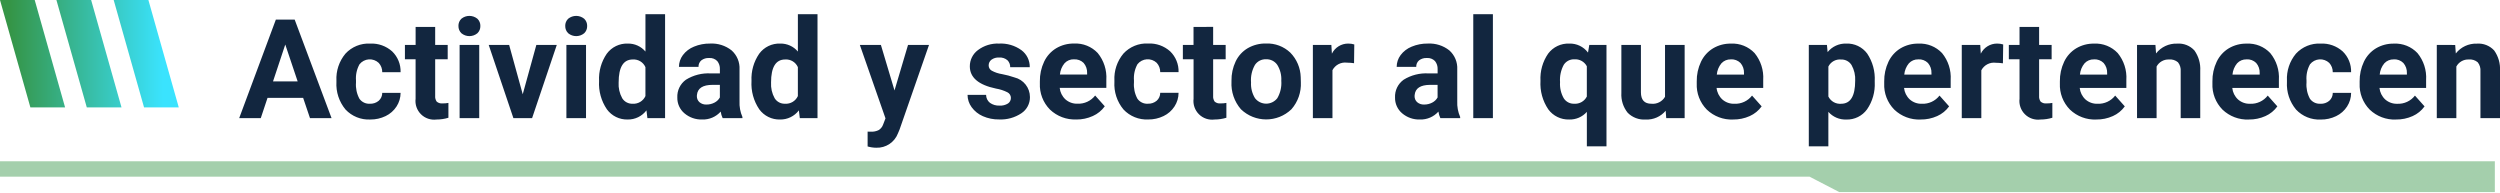
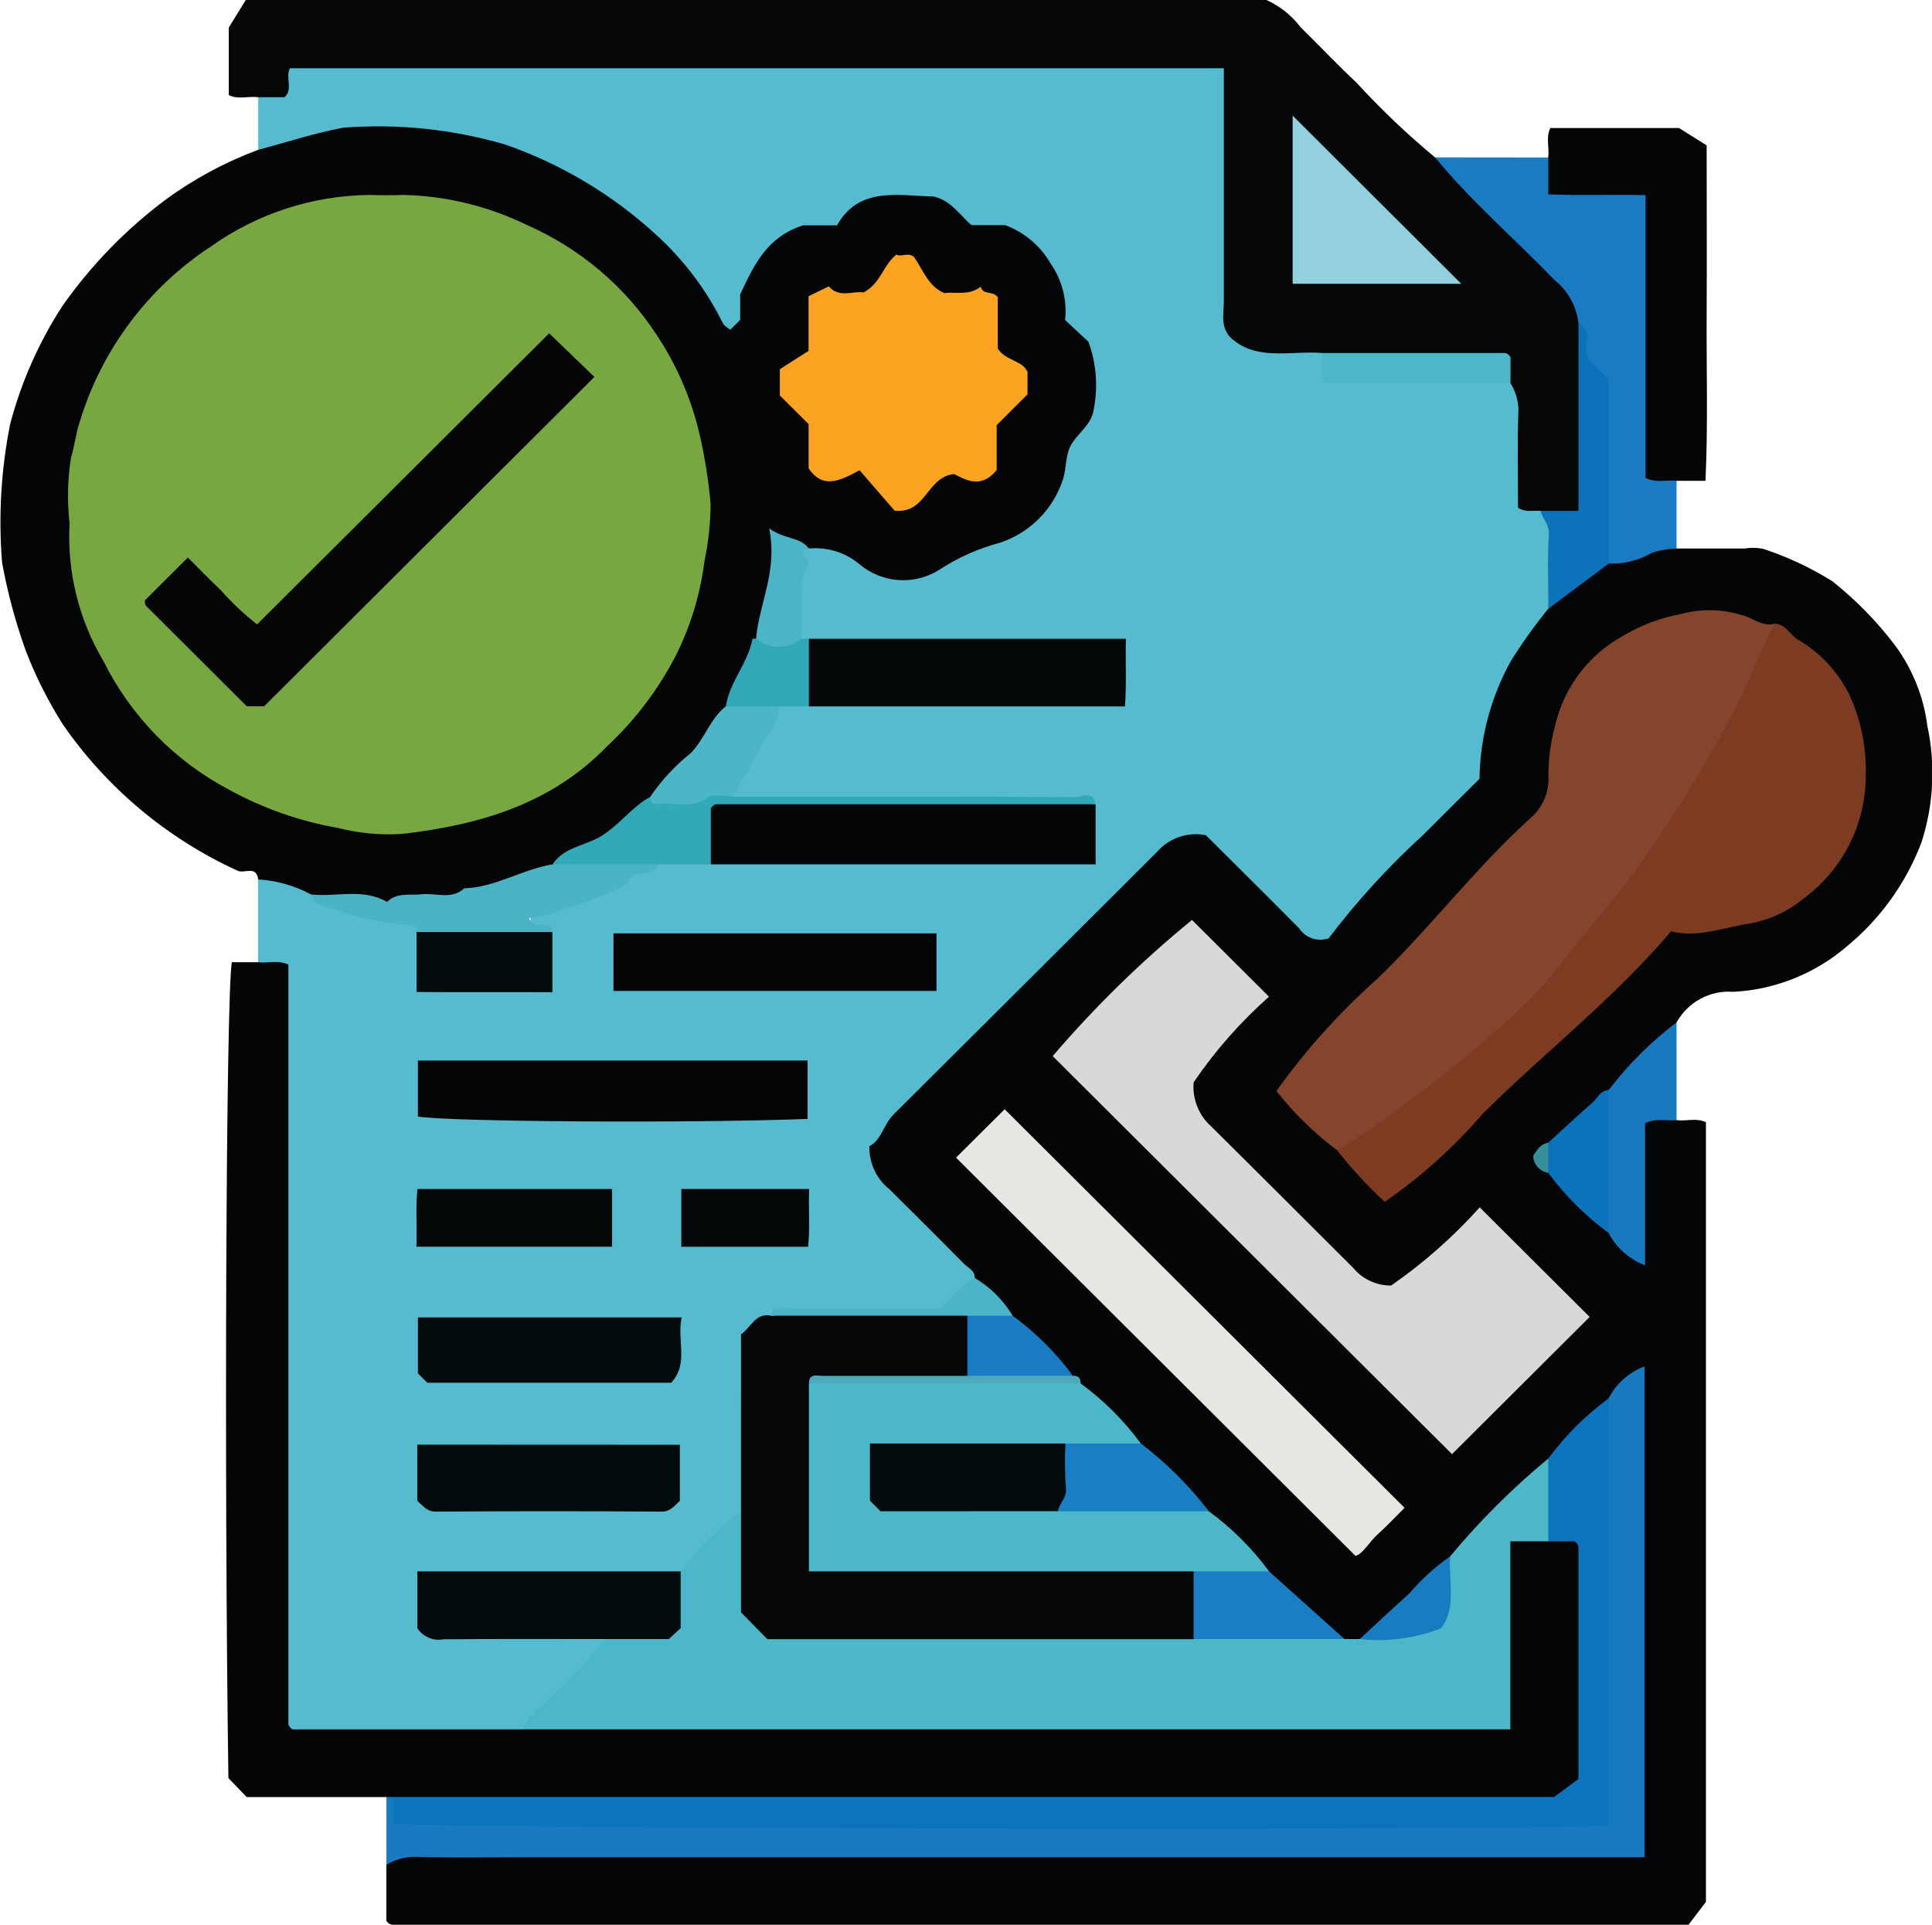
- <svg xmlns="http://www.w3.org/2000/svg" width="324.669" height="24.943" viewBox="0 0 324.669 24.943">
+ <svg xmlns="http://www.w3.org/2000/svg" width="86" height="85.686" viewBox="0 0 86 85.686">
  <defs>
-     <linearGradient id="a" x1="0.057" y1="0.5" x2="0.913" y2="0.5" gradientUnits="objectBoundingBox">
-       <stop offset="0" stop-color="#359547" />
-       <stop offset="1" stop-color="#3ae3fe" />
-     </linearGradient>
+     <clipPath id="a">
+       <rect width="85.999" height="85.686" fill="none" />
+     </clipPath>
  </defs>
-   <g transform="translate(-180 -3731.033)">
-     <g transform="translate(0 -10742.023)">
-       <path d="M8.367,16.363H3.744L2.865,19H.062L4.825,6.2H7.269L12.059,19h-2.8ZM4.456,14.228h3.2L6.047,9.438Zm12.586,2.9a1.666,1.666,0,0,0,1.143-.387,1.355,1.355,0,0,0,.457-1.028h2.382a3.258,3.258,0,0,1-.527,1.771,3.48,3.48,0,0,1-1.419,1.248,4.442,4.442,0,0,1-1.991.444,4.129,4.129,0,0,1-3.217-1.3A5.13,5.13,0,0,1,12.691,14.3v-.167a5.071,5.071,0,0,1,1.169-3.507,4.08,4.08,0,0,1,3.208-1.31,4,4,0,0,1,2.861,1.015,3.594,3.594,0,0,1,1.094,2.7H18.642a1.745,1.745,0,0,0-.457-1.206,1.7,1.7,0,0,0-2.5.183,3.749,3.749,0,0,0-.453,2.1v.264a3.8,3.8,0,0,0,.448,2.113A1.549,1.549,0,0,0,17.042,17.128Zm8.473-9.976V9.49h1.626v1.863H25.515V16.1a1.133,1.133,0,0,0,.2.756,1.015,1.015,0,0,0,.773.229,4.051,4.051,0,0,0,.747-.062v1.925a5.229,5.229,0,0,1-1.538.229,2.425,2.425,0,0,1-2.725-2.7V11.354H21.586V9.49h1.389V7.152ZM31.236,19H28.688V9.49h2.549Zm-2.7-11.971a1.251,1.251,0,0,1,.382-.94,1.648,1.648,0,0,1,2.079,0,1.244,1.244,0,0,1,.387.94,1.247,1.247,0,0,1-.391.949,1.629,1.629,0,0,1-2.065,0A1.247,1.247,0,0,1,28.538,7.029Zm8.35,8.868L38.654,9.49h2.654L38.1,19H35.675L32.467,9.49h2.654ZM45.105,19H42.557V9.49h2.549Zm-2.7-11.971a1.251,1.251,0,0,1,.382-.94,1.648,1.648,0,0,1,2.079,0,1.244,1.244,0,0,1,.387.94,1.247,1.247,0,0,1-.391.949,1.629,1.629,0,0,1-2.065,0A1.247,1.247,0,0,1,42.407,7.029ZM46.8,14.175a5.731,5.731,0,0,1,1-3.542,3.237,3.237,0,0,1,2.729-1.318,2.913,2.913,0,0,1,2.294,1.037V5.5h2.549V19H53.077l-.123-1.011a2.989,2.989,0,0,1-2.443,1.187,3.228,3.228,0,0,1-2.694-1.323A5.916,5.916,0,0,1,46.8,14.175Zm2.54.189a3.754,3.754,0,0,0,.466,2.051,1.517,1.517,0,0,0,1.354.713,1.7,1.7,0,0,0,1.661-.995V12.375a1.675,1.675,0,0,0-1.644-.995Q49.342,11.38,49.342,14.364ZM62.851,19a2.821,2.821,0,0,1-.255-.853,3.073,3.073,0,0,1-2.4,1.028,3.376,3.376,0,0,1-2.316-.809,2.6,2.6,0,0,1-.918-2.039,2.687,2.687,0,0,1,1.121-2.32,5.529,5.529,0,0,1,3.239-.817H62.49v-.545a1.567,1.567,0,0,0-.338-1.055,1.331,1.331,0,0,0-1.068-.4,1.513,1.513,0,0,0-1.006.308,1.045,1.045,0,0,0-.365.844h-2.54a2.551,2.551,0,0,1,.51-1.529,3.37,3.37,0,0,1,1.441-1.1,5.253,5.253,0,0,1,2.092-.4,4.15,4.15,0,0,1,2.791.883,3.09,3.09,0,0,1,1.033,2.483V16.8a4.546,4.546,0,0,0,.378,2.048V19Zm-2.1-1.767a2.188,2.188,0,0,0,1.037-.25,1.645,1.645,0,0,0,.7-.672V14.676h-.949q-1.907,0-2.03,1.318l-.009.149a1.017,1.017,0,0,0,.334.782A1.3,1.3,0,0,0,60.75,17.233Zm5.845-3.059a5.731,5.731,0,0,1,1-3.542,3.237,3.237,0,0,1,2.729-1.318,2.913,2.913,0,0,1,2.294,1.037V5.5h2.549V19H72.87l-.123-1.011A2.989,2.989,0,0,1,70.3,19.176a3.228,3.228,0,0,1-2.694-1.323A5.916,5.916,0,0,1,66.595,14.175Zm2.54.189a3.754,3.754,0,0,0,.466,2.051,1.517,1.517,0,0,0,1.354.713,1.7,1.7,0,0,0,1.661-.995V12.375a1.675,1.675,0,0,0-1.644-.995Q69.135,11.38,69.135,14.364Zm16.031,1.041L86.924,9.49h2.725L85.825,20.477l-.211.5A2.9,2.9,0,0,1,82.8,22.841a4,4,0,0,1-1.125-.167V20.749l.387.009a2.09,2.09,0,0,0,1.077-.22,1.443,1.443,0,0,0,.558-.729l.3-.782L80.666,9.49H83.4Zm15.117.967a.818.818,0,0,0-.461-.734,5.241,5.241,0,0,0-1.481-.479q-3.393-.712-3.393-2.883A2.613,2.613,0,0,1,96,10.163a4.237,4.237,0,0,1,2.747-.848,4.56,4.56,0,0,1,2.9.853,2.687,2.687,0,0,1,1.085,2.215h-2.54a1.229,1.229,0,0,0-.352-.9,1.488,1.488,0,0,0-1.1-.356,1.52,1.52,0,0,0-.993.29.916.916,0,0,0-.352.738.783.783,0,0,0,.4.681,4.114,4.114,0,0,0,1.349.448,11.019,11.019,0,0,1,1.6.426,2.628,2.628,0,0,1,2.013,2.558,2.481,2.481,0,0,1-1.116,2.1,4.815,4.815,0,0,1-2.883.8,5.029,5.029,0,0,1-2.123-.426,3.561,3.561,0,0,1-1.455-1.169,2.716,2.716,0,0,1-.527-1.6h2.408a1.326,1.326,0,0,0,.5,1.037,1.987,1.987,0,0,0,1.248.36,1.839,1.839,0,0,0,1.1-.277A.861.861,0,0,0,100.283,16.372Zm8.481,2.8a4.668,4.668,0,0,1-3.406-1.283,4.561,4.561,0,0,1-1.314-3.419v-.246a5.745,5.745,0,0,1,.554-2.562,4.064,4.064,0,0,1,1.569-1.74,4.4,4.4,0,0,1,2.316-.611,3.947,3.947,0,0,1,3.072,1.23,5,5,0,0,1,1.121,3.489v1.037H106.62a2.36,2.36,0,0,0,.743,1.494,2.245,2.245,0,0,0,1.569.563,2.742,2.742,0,0,0,2.294-1.063l1.248,1.4a3.813,3.813,0,0,1-1.547,1.261A5.075,5.075,0,0,1,108.765,19.176Zm-.29-7.813a1.587,1.587,0,0,0-1.226.512,2.651,2.651,0,0,0-.6,1.466h3.533v-.2a1.891,1.891,0,0,0-.457-1.311A1.638,1.638,0,0,0,108.475,11.362Zm9.6,5.766a1.666,1.666,0,0,0,1.143-.387,1.355,1.355,0,0,0,.457-1.028h2.382a3.258,3.258,0,0,1-.527,1.771,3.48,3.48,0,0,1-1.419,1.248,4.442,4.442,0,0,1-1.991.444,4.129,4.129,0,0,1-3.217-1.3,5.13,5.13,0,0,1-1.178-3.582v-.167a5.071,5.071,0,0,1,1.169-3.507,4.08,4.08,0,0,1,3.208-1.31,4,4,0,0,1,2.861,1.015,3.594,3.594,0,0,1,1.094,2.7h-2.382a1.745,1.745,0,0,0-.457-1.206,1.7,1.7,0,0,0-2.5.183,3.749,3.749,0,0,0-.453,2.1v.264a3.8,3.8,0,0,0,.448,2.113A1.549,1.549,0,0,0,118.072,17.128Zm8.473-9.976V9.49h1.626v1.863h-1.626V16.1a1.133,1.133,0,0,0,.2.756,1.015,1.015,0,0,0,.773.229,4.051,4.051,0,0,0,.747-.062v1.925a5.229,5.229,0,0,1-1.538.229,2.425,2.425,0,0,1-2.725-2.7V11.354h-1.389V9.49H124V7.152Zm2.382,7a5.64,5.64,0,0,1,.545-2.522,3.989,3.989,0,0,1,1.569-1.714,4.577,4.577,0,0,1,2.377-.606,4.33,4.33,0,0,1,3.142,1.178,4.727,4.727,0,0,1,1.358,3.2l.018.65a4.97,4.97,0,0,1-1.222,3.511,4.735,4.735,0,0,1-6.561,0,5.058,5.058,0,0,1-1.226-3.586Zm2.54.18a3.555,3.555,0,0,0,.51,2.073,1.831,1.831,0,0,0,2.9.009,3.89,3.89,0,0,0,.519-2.267,3.519,3.519,0,0,0-.519-2.06,1.686,1.686,0,0,0-1.459-.731,1.658,1.658,0,0,0-1.441.726A3.955,3.955,0,0,0,131.467,14.338Zm13.377-2.465a6.9,6.9,0,0,0-.914-.07,1.86,1.86,0,0,0-1.89.976V19H139.5V9.49h2.4l.07,1.134a2.354,2.354,0,0,1,2.118-1.31,2.662,2.662,0,0,1,.791.114ZM156.059,19a2.821,2.821,0,0,1-.255-.853,3.073,3.073,0,0,1-2.4,1.028,3.376,3.376,0,0,1-2.316-.809,2.6,2.6,0,0,1-.918-2.039,2.687,2.687,0,0,1,1.121-2.32,5.529,5.529,0,0,1,3.239-.817H155.7v-.545a1.567,1.567,0,0,0-.338-1.055,1.331,1.331,0,0,0-1.068-.4,1.513,1.513,0,0,0-1.006.308,1.045,1.045,0,0,0-.365.844h-2.54a2.551,2.551,0,0,1,.51-1.529,3.37,3.37,0,0,1,1.441-1.1,5.253,5.253,0,0,1,2.092-.4,4.15,4.15,0,0,1,2.791.883,3.09,3.09,0,0,1,1.033,2.483V16.8a4.546,4.546,0,0,0,.378,2.048V19Zm-2.1-1.767a2.188,2.188,0,0,0,1.037-.25,1.645,1.645,0,0,0,.7-.672V14.676h-.949q-1.907,0-2.03,1.318l-.009.149a1.017,1.017,0,0,0,.334.782A1.3,1.3,0,0,0,153.958,17.233ZM162.879,19H160.33V5.5h2.549Zm6.179-4.843a5.684,5.684,0,0,1,1-3.542,3.261,3.261,0,0,1,2.738-1.3,2.92,2.92,0,0,1,2.435,1.169l.167-.993h2.232V22.656h-2.549V18.183a2.928,2.928,0,0,1-2.3.993,3.237,3.237,0,0,1-2.707-1.318A5.963,5.963,0,0,1,169.058,14.157Zm2.54.18a3.729,3.729,0,0,0,.479,2.077,1.533,1.533,0,0,0,1.349.713,1.708,1.708,0,0,0,1.652-.933V12.26a1.694,1.694,0,0,0-1.635-.9,1.552,1.552,0,0,0-1.362.713A4.118,4.118,0,0,0,171.6,14.338Zm13.72,3.7a3.185,3.185,0,0,1-2.6,1.143,3,3,0,0,1-2.333-.879,3.752,3.752,0,0,1-.822-2.575V9.49h2.54v6.151q0,1.487,1.354,1.487a1.834,1.834,0,0,0,1.775-.9V9.49h2.549V19h-2.391Zm8.754,1.143a4.668,4.668,0,0,1-3.406-1.283,4.561,4.561,0,0,1-1.314-3.419v-.246a5.745,5.745,0,0,1,.554-2.562,4.064,4.064,0,0,1,1.569-1.74,4.4,4.4,0,0,1,2.316-.611,3.947,3.947,0,0,1,3.072,1.23,5,5,0,0,1,1.121,3.489v1.037h-6.056a2.36,2.36,0,0,0,.743,1.494,2.245,2.245,0,0,0,1.569.563,2.742,2.742,0,0,0,2.294-1.063l1.248,1.4a3.813,3.813,0,0,1-1.547,1.261A5.075,5.075,0,0,1,194.071,19.176Zm-.29-7.813a1.587,1.587,0,0,0-1.226.512,2.651,2.651,0,0,0-.6,1.466h3.533v-.2a1.891,1.891,0,0,0-.457-1.311A1.638,1.638,0,0,0,193.781,11.362Zm18.686,2.971a5.7,5.7,0,0,1-1,3.52,3.2,3.2,0,0,1-2.694,1.323,2.963,2.963,0,0,1-2.329-1v4.482h-2.54V9.49h2.355l.088.932a2.985,2.985,0,0,1,2.408-1.107,3.22,3.22,0,0,1,2.733,1.3,5.858,5.858,0,0,1,.976,3.586Zm-2.54-.185a3.743,3.743,0,0,0-.47-2.048,1.532,1.532,0,0,0-1.367-.721,1.663,1.663,0,0,0-1.644.914v3.894a1.692,1.692,0,0,0,1.661.94Q209.927,17.128,209.927,14.148Zm8.49,5.027a4.668,4.668,0,0,1-3.406-1.283,4.561,4.561,0,0,1-1.314-3.419v-.246a5.745,5.745,0,0,1,.554-2.562,4.064,4.064,0,0,1,1.569-1.74,4.4,4.4,0,0,1,2.316-.611,3.947,3.947,0,0,1,3.072,1.23,5,5,0,0,1,1.121,3.489v1.037h-6.056a2.36,2.36,0,0,0,.743,1.494,2.245,2.245,0,0,0,1.569.563,2.742,2.742,0,0,0,2.294-1.063l1.248,1.4a3.813,3.813,0,0,1-1.547,1.261A5.075,5.075,0,0,1,218.417,19.176Zm-.29-7.813a1.587,1.587,0,0,0-1.226.512,2.651,2.651,0,0,0-.6,1.466h3.533v-.2a1.891,1.891,0,0,0-.457-1.311A1.638,1.638,0,0,0,218.127,11.362Zm10.986.51a6.9,6.9,0,0,0-.914-.07,1.86,1.86,0,0,0-1.89.976V19h-2.54V9.49h2.4l.07,1.134a2.354,2.354,0,0,1,2.118-1.31,2.662,2.662,0,0,1,.791.114Zm4.7-4.72V9.49h1.626v1.863h-1.626V16.1a1.133,1.133,0,0,0,.2.756,1.015,1.015,0,0,0,.773.229,4.051,4.051,0,0,0,.747-.062v1.925a5.229,5.229,0,0,1-1.538.229,2.425,2.425,0,0,1-2.725-2.7V11.354h-1.389V9.49h1.389V7.152Zm7.418,12.023a4.668,4.668,0,0,1-3.406-1.283,4.561,4.561,0,0,1-1.314-3.419v-.246a5.745,5.745,0,0,1,.554-2.562,4.064,4.064,0,0,1,1.569-1.74,4.4,4.4,0,0,1,2.316-.611,3.947,3.947,0,0,1,3.072,1.23,5,5,0,0,1,1.121,3.489v1.037h-6.056a2.36,2.36,0,0,0,.743,1.494,2.245,2.245,0,0,0,1.569.563,2.742,2.742,0,0,0,2.294-1.063l1.248,1.4a3.813,3.813,0,0,1-1.547,1.261A5.075,5.075,0,0,1,241.233,19.176Zm-.29-7.813a1.587,1.587,0,0,0-1.226.512,2.651,2.651,0,0,0-.6,1.466h3.533v-.2a1.891,1.891,0,0,0-.457-1.311A1.638,1.638,0,0,0,240.943,11.362Zm7.98-1.872.079,1.1a3.32,3.32,0,0,1,2.733-1.274,2.759,2.759,0,0,1,2.25.888,4.142,4.142,0,0,1,.756,2.654V19H252.2V12.918a1.648,1.648,0,0,0-.352-1.173,1.574,1.574,0,0,0-1.169-.365,1.747,1.747,0,0,0-1.608.914V19h-2.54V9.49Zm12.12,9.686a4.668,4.668,0,0,1-3.406-1.283,4.561,4.561,0,0,1-1.314-3.419v-.246a5.745,5.745,0,0,1,.554-2.562,4.064,4.064,0,0,1,1.569-1.74,4.4,4.4,0,0,1,2.316-.611,3.947,3.947,0,0,1,3.072,1.23,5,5,0,0,1,1.121,3.489v1.037H258.9a2.36,2.36,0,0,0,.743,1.494,2.245,2.245,0,0,0,1.569.563,2.742,2.742,0,0,0,2.294-1.063l1.248,1.4a3.813,3.813,0,0,1-1.547,1.261A5.075,5.075,0,0,1,261.044,19.176Zm-.29-7.813a1.587,1.587,0,0,0-1.226.512,2.651,2.651,0,0,0-.6,1.466h3.533v-.2A1.891,1.891,0,0,0,262,11.826,1.638,1.638,0,0,0,260.754,11.362Zm9.6,5.766a1.666,1.666,0,0,0,1.143-.387,1.355,1.355,0,0,0,.457-1.028h2.382a3.258,3.258,0,0,1-.527,1.771,3.48,3.48,0,0,1-1.419,1.248,4.442,4.442,0,0,1-1.991.444,4.129,4.129,0,0,1-3.217-1.3A5.13,5.13,0,0,1,266,14.3v-.167a5.071,5.071,0,0,1,1.169-3.507,4.08,4.08,0,0,1,3.208-1.31,4,4,0,0,1,2.861,1.015,3.594,3.594,0,0,1,1.094,2.7h-2.382a1.745,1.745,0,0,0-.457-1.206,1.7,1.7,0,0,0-2.5.183,3.749,3.749,0,0,0-.453,2.1v.264a3.8,3.8,0,0,0,.448,2.113A1.549,1.549,0,0,0,270.352,17.128Zm9.809,2.048a4.668,4.668,0,0,1-3.406-1.283,4.561,4.561,0,0,1-1.314-3.419v-.246a5.745,5.745,0,0,1,.554-2.562,4.064,4.064,0,0,1,1.569-1.74,4.4,4.4,0,0,1,2.316-.611,3.947,3.947,0,0,1,3.072,1.23,5,5,0,0,1,1.121,3.489v1.037h-6.056a2.36,2.36,0,0,0,.743,1.494,2.245,2.245,0,0,0,1.569.563,2.742,2.742,0,0,0,2.294-1.063l1.248,1.4a3.813,3.813,0,0,1-1.547,1.261A5.075,5.075,0,0,1,280.16,19.176Zm-.29-7.813a1.587,1.587,0,0,0-1.226.512,2.651,2.651,0,0,0-.6,1.466h3.533v-.2a1.891,1.891,0,0,0-.457-1.311A1.638,1.638,0,0,0,279.87,11.362Zm7.98-1.872.079,1.1a3.32,3.32,0,0,1,2.733-1.274,2.759,2.759,0,0,1,2.25.888,4.142,4.142,0,0,1,.756,2.654V19h-2.54V12.918a1.648,1.648,0,0,0-.352-1.173,1.574,1.574,0,0,0-1.169-.365,1.747,1.747,0,0,0-1.608.914V19h-2.54V9.49Z" transform="translate(211 14469.4)" fill="#12263f" />
-       <path d="M8394.707,11713.942l-3.943-13.943h4.508l3.943,13.943Zm-7.437,0-3.943-13.943h4.508l3.944,13.943Zm-7.325,0L8376,11700h4.508l3.944,13.943Z" transform="translate(-8196 2773.058)" fill="url(#a)" />
-       <path d="M-134,0H190V4H104.857L101,2H-134Z" transform="translate(314 14494)" fill="#359547" opacity="0.45" />
-     </g>
+   <g clip-path="url(#a)">
+     <path d="M25.7,42.145v3.683a4.694,4.694,0,0,1,.795,3.157q-.017,14.043,0,28.085a4.835,4.835,0,0,0,.633,3.153c3.129.587,6.456.31,9.775.183,1.773-.726,2.823-2.275,4.06-3.605.308-.33.475-.786-.091-1.112-1.53-.454-3.1-.153-4.648-.237A6.629,6.629,0,0,1,33.76,75.2c-.455-.4-.448-.855-.093-1.534,3.412-.552,6.983.1,10.5-.351a8.641,8.641,0,0,0,3.346-3.248,39.083,39.083,0,0,0,.179-5.805c.034-.909.07-1.8,1.044-2.265,1.909-.636,3.872-.211,5.805-.279a3.357,3.357,0,0,0,3.023-1.407c.475-.944-.282-1.427-.777-1.99-1.093-1.24-2.508-2.205-3.244-3.6a3.5,3.5,0,0,1,1.358-2.4q5.248-5.276,10.537-10.511a2.815,2.815,0,0,1,1.973-1.091c1.315.469,2.117,1.746,3.141,2.731,2.3,2.216,2.5,2.217,4.553-.161,1.276-1.476,2.726-2.789,4.111-4.164a4.286,4.286,0,0,0,1.372-2.587,10.288,10.288,0,0,1,2.129-5.193,3.452,3.452,0,0,0,.832-1.618c.038-1.411.405-2.865-.535-4.149-.887-.812-.683-1.892-.731-2.916s.171-2.118-.86-2.842c-1.966-.568-3.979-.194-5.968-.278a2.675,2.675,0,0,1-2.466-1.045,3.812,3.812,0,0,0-1.459-.335c-1.951-.228-2.226-.51-2.269-2.536-.051-2.394,0-4.79-.024-7.185a3.916,3.916,0,0,0-.487-2.424,3.231,3.231,0,0,0-2.369-.57c-12.347-.015-24.694,0-37.041-.024a3.855,3.855,0,0,0-3.634,1.9V9.668c.6.456,1.182.1,1.758-.041A16.845,16.845,0,0,1,45.2,16.246c.41.571.666,1.317,1.486,1.493.828-.2.872-.938,1.065-1.559a3.476,3.476,0,0,1,3.018-2.748,2.792,2.792,0,0,0,1.245-.473c1.615-1.111,3.077-.624,4.862-.1,2.777.82,4.035,2.481,4.935,5.024.564,1.592.951,2.928-.051,4.4a5.608,5.608,0,0,0-.663,1.709,3.906,3.906,0,0,1-2.8,2.847,8.778,8.778,0,0,0-2.023.8,3.4,3.4,0,0,1-3.656.028,2.669,2.669,0,0,0-2.537-.436,4.3,4.3,0,0,0-.217,4.335,1.617,1.617,0,0,0,.532.26c3.563.3,7.134.062,10.7.139a5.711,5.711,0,0,1,2.263.233c.459.482.339.935.043,1.59-4.288.31-8.629,0-12.957.172A3.273,3.273,0,0,0,49,34.2a10.984,10.984,0,0,0-2.1,3.312c-.232.444-.32.965.308,1.256,4.308.362,8.625.065,12.937.169.7.017,1.462-.189,2.008.473a1.111,1.111,0,0,1-.288,1.422c-5.156.283-10.5-.012-15.832.15a10.13,10.13,0,0,0-2.273.12c-2.021.831-3.993,1.771-5.9,2.567-.157.641.308.86.346,1.238a1.783,1.783,0,0,1-.275,1.6,12.089,12.089,0,0,1-4.294.049c-.56-.716-.328-1.449-.587-2.062-.295-.655-.917-.712-1.512-.87a10.256,10.256,0,0,1-3.29-1.131c-.818-.344-1.594-1-2.55-.352" transform="translate(-14.212 -2.997)" fill="#57bbcf" />
+     <path d="M90.19,56.971a23.05,23.05,0,0,0-1.661,2.323,11.106,11.106,0,0,0-1.4,5.249c-.773.771-1.639,1.628-2.5,2.491a34.111,34.111,0,0,0-4.214,4.611A1.134,1.134,0,0,1,79.1,71.2c-1.373-1.386-2.76-2.759-4.15-4.145a2.285,2.285,0,0,0-2.164.73q-5.856,5.851-11.727,11.688c-.461.458-.554,1.161-1.089,1.425a2.384,2.384,0,0,0,.9,1.925q1.667,1.645,3.312,3.31c.182.186.491.3.479.634.222.865,1.014,1.277,1.521,1.916.866.848,1.719,1.706,2.573,2.565.156.167.32.326.483.486.875.848,1.729,1.718,2.586,2.584,1.034.989,2.037,2.009,3.042,3.027q1.383,1.333,2.717,2.715c1.167,1,2.015,2.374,3.515,2.983a1.453,1.453,0,0,0,.708,0c1.768-.8,2.79-2.46,4.208-3.667q2.187-2.241,4.441-4.418c1.026-.914,1.808-2.1,3.063-2.742.646.163.471.706.472,1.1.017,5.691.029,11.381,0,17.071a1.832,1.832,0,0,1-.368,1.31,4.971,4.971,0,0,1-2.576.294q-24.761.015-49.523.022c-1.072,0-2.291-.308-3.055.864q0,1.255,0,2.511a.8.8,0,0,0,.12.116.3.3,0,0,0,.146.05c19.195,0,38.39,0,57.7,0l.774-1.017V79.832c-.43-.211-.881-.034-1.311-.095a1.029,1.029,0,0,0-1.457.048c-.748,1.572-.065,3.408-.451,5.052a.644.644,0,0,1-.7-.154c-.99-.845-1.879-1.79-2.784-2.714a1.425,1.425,0,0,1-.3-.511.741.741,0,0,1,.277-.511,23.158,23.158,0,0,0,2.608-2.352c.946-1.063,2.153-1.9,2.813-3.209a2.654,2.654,0,0,1,2.534-1.359,8.436,8.436,0,0,0,5.028-2.01,11.076,11.076,0,0,0,3.337-4.64,10.027,10.027,0,0,0,.262-5.189,7.668,7.668,0,0,0-1.442-3.59,16,16,0,0,0-2.784-2.847,14.172,14.172,0,0,0-3.08-1.443,2.319,2.319,0,0,0-.833-.015H95.9c-1.066-.663-1.956.136-2.917.346a5.448,5.448,0,0,0-2.792,2.332" transform="translate(-21.271 -29.876)" fill="#040506" />
+     <path d="M36.007,31.332a3.06,3.06,0,0,1,2.237.688,3.016,3.016,0,0,0,3.564.262,9.262,9.262,0,0,1,2.705-1.207,4.4,4.4,0,0,0,2.8-2.812c.18-.544.084-1.146.436-1.661.326-.477.847-.825.938-1.462a5.619,5.619,0,0,0-.237-3.011l-1.039-.968a3.7,3.7,0,0,0-.642-2.51,3.908,3.908,0,0,0-2.023-1.713H43.242c-.528-.461-.912-1.1-1.684-1.275-1.575-.03-3.312-.465-4.3,1.285H35.738c-1.572.519-2.14,1.675-2.79,3.073v1.136l-.442.44c-.108-.091-.263-.163-.322-.281a13.3,13.3,0,0,0-2.976-3.95,19.318,19.318,0,0,0-6.714-4.014,20.174,20.174,0,0,0-7.224-.751c-1.276.241-2.52.651-3.779.985A16.894,16.894,0,0,0,7.379,15.8a20.9,20.9,0,0,0-4.617,4.76,18.236,18.236,0,0,0-2.307,5.22,22.34,22.34,0,0,0-.363,6.18,24.894,24.894,0,0,0,1.046,3.9A18.69,18.69,0,0,0,2.8,39.167a19.1,19.1,0,0,0,7.779,6.51c.3.141.837-.255.913.387a5.584,5.584,0,0,1,2.351.669,14.989,14.989,0,0,0,10.552-.9,16.057,16.057,0,0,0,4.739-3.188A17.125,17.125,0,0,0,32.6,38.4a23.494,23.494,0,0,0,1.349-3.04,29.9,29.9,0,0,0,.909-3.632c.336-.326.655-.615,1.151-.394" transform="translate(0 -6.916)" fill="#040506" />
+     <path d="M35.688,129.938H25.452a.784.784,0,0,1-.118-.115.276.276,0,0,1-.054-.144q0-16.887,0-33.781c-.463-.227-.914-.05-1.344-.11H22.761c-.258,1.5-.347,22.7-.152,36.318l.814.845h6.22a2.428,2.428,0,0,0,.569.356,7.508,7.508,0,0,0,2.492.2q23.121.009,46.242,0c.279,0,.559,0,.838,0,2.8-.059,3.442-.692,3.476-3.489.025-2.06.016-4.12,0-6.18a4.22,4.22,0,0,0-.369-2.115,1.691,1.691,0,0,0-1.476-.631,2.337,2.337,0,0,0-1.892.565c-.991,2.263.094,4.926-.671,7.343a4.747,4.747,0,0,1-2.678.371q-18.7.017-37.4.009a5.179,5.179,0,0,0-3.082.558" transform="translate(-12.442 -52.956)" fill="#040606" />
+     <path d="M24.085,4.328H25.26c.388-.354.029-.849.235-1.289H67.071c0,3.469,0,6.911,0,10.352,0,.636-.213,1.326.524,1.821,1.1.815,2.5.4,3.838.5,1.021.8,2.223.451,3.355.509,1.155.059,2.315-.029,3.471.054a2,2,0,0,1,1.57.777,2.39,2.39,0,0,1,.356,1.176c-.055,1.469-.02,2.941-.02,4.373.359.235.693.1,1.008.142a1.549,1.549,0,0,0,1.838-.023c.823-2.406.221-5.1.308-7.741a2.956,2.956,0,0,0-.635-2.02,34.184,34.184,0,0,0-6.212-5.952,35.33,35.33,0,0,1-3.487-3.318c-.853-.8-1.662-1.656-2.5-2.479A3.929,3.929,0,0,0,68.967,0H23.533l-.757,1.228V4.234c.429.211.88.033,1.309.094" transform="translate(-12.593)" fill="#040607" />
+     <path d="M38.81,155.214h-.336v3.013a2.525,2.525,0,0,1,1.2-.355c1.62.052,3.243.02,4.864.02H94.478V136.044a2.955,2.955,0,0,0-1.6,1.425,4.62,4.62,0,0,0-.558,2.736c0,4.4.008,8.8-.006,13.2a3.873,3.873,0,0,1-.323,2.26,3.363,3.363,0,0,1-1.965.327q-24.217.011-48.433-.008c-.977,0-2.049.176-2.782-.77" transform="translate(-21.273 -75.22)" fill="#187bc1" />
+     <path d="M142.881,15.67c1.618,1.973,3.558,3.635,5.324,5.466a2.887,2.887,0,0,1,1.057,1.9,27.45,27.45,0,0,1,.845,8.35,2.887,2.887,0,0,0,.5,2.364,3.52,3.52,0,0,0,1.943-.488,4.113,4.113,0,0,1,1.079-.181V30.067a3.6,3.6,0,0,1-.823-2.617q.027-3.908,0-7.816a3.731,3.731,0,0,0-.446-2.275c-.968-.825-2.247-.332-3.337-.7-.5-.175-.665-.734-1.1-.984Z" transform="translate(-79 -8.664)" fill="#197bc1" />
+     <path d="M154.133,14.054V15.7c1.407.059,2.827,0,4.331.034V28.326c.5.237.951.067,1.378.125h1.289c.116-2.482.038-4.971.052-7.458.014-2.454,0-4.907,0-7.474l-1.229-.772h-5.729c-.211.429-.034.879-.095,1.306" transform="translate(-85.214 -7.048)" fill="#040506" />
+     <path d="M159.385,111.164a3.035,3.035,0,0,0,1.624,1.441v-6.328c.521-.249.97-.076,1.4-.135v-4.352a15.971,15.971,0,0,0-3.022,3.013,8.418,8.418,0,0,0,0,6.361" transform="translate(-87.78 -56.28)" fill="#1879be" />
+     <path d="M51.994,157.276H95.979v-8.37h1.687a3.253,3.253,0,0,0,0-3.683,32.835,32.835,0,0,0-4.365,4.352c-.586.734-.345,1.733-.833,2.573-.866.821-2.19.535-3.2,1.11H88.6c-2.166-.91-4.434-.461-6.664-.5-5.473-.088-10.947-.01-16.42-.041-2.9-.017-3.14-.256-3.25-3.114a2.653,2.653,0,0,0-.531-2.038,12.491,12.491,0,0,0-2.687,2.679c-.609.587-.337,1.489-.766,2.142-.732.681-1.892.1-2.593.871a25.763,25.763,0,0,1-2.537,2.7c-.386.437-.931.737-1.157,1.314" transform="translate(-28.748 -80.295)" fill="#4cb7c8" />
+     <path d="M73.777,139.459v4.5l1.172,1.194H93.927a2.706,2.706,0,0,0,.092-3.083,3.717,3.717,0,0,0-2.413-.462c-3.85-.017-7.7,0-11.552-.01a5.6,5.6,0,0,1-2.47-.331,20.971,20.971,0,0,1-.018-6.832c.524-.734,1.311-.459,2.009-.532,1.474-.155,3.023.405,4.423-.464a2.549,2.549,0,0,0-.1-2.78,65.622,65.622,0,0,0-8.776.1c-.7-.155-.893.514-1.344.827Z" transform="translate(-40.792 -72.187)" fill="#040607" />
+     <path d="M58.955,105.59H41.61v2.493c1.372.235,12.11.309,17.345.107Z" transform="translate(-23.007 -58.382)" fill="#040606" />
+     <path d="M70.15,82.5H87.278V79.823a20.154,20.154,0,0,0-4.47-.151c-4.16-.046-8.32.018-12.507-.044a2.086,2.086,0,0,0-.15,2.873" transform="translate(-38.509 -44.024)" fill="#040506" />
+     <path d="M79.891,66.61H93.958c.08-.96.017-1.933.044-3.013H79.891a2.435,2.435,0,0,0,0,3.013" transform="translate(-43.884 -35.163)" fill="#040809" />
+     <rect width="14.377" height="2.563" transform="translate(27.308 41.549)" fill="#040506" />
+     <path d="M49.917,159.468h2.832l.526-.489v-2.524H41.556v2.532a1.135,1.135,0,0,0,1.159.49c2.4-.02,4.8-.009,7.2-.009" transform="translate(-22.977 -86.505)" fill="#030a0b" />
+     <path d="M41.546,143.834v2.5c.259.228.422.486.836.483q5.017-.037,10.034,0c.411,0,.572-.265.818-.478v-2.5Z" transform="translate(-22.971 -79.527)" fill="#020b0c" />
+     <path d="M41.609,133.659l.419.418H52.882c.8-.855.241-1.9.469-2.911H41.609Z" transform="translate(-23.006 -72.523)" fill="#020c0d" />
+     <path d="M50.17,120.955V118.39H41.507c-.09.789-.011,1.65-.046,2.565Z" transform="translate(-22.924 -65.459)" fill="#040707" />
+     <path d="M41.708,85.358c-1.344.219-2.529,1.023-3.922,1.064-.57.528-1.266.194-1.9.267-.528.061-1.1-.1-1.538.342-1.077-.632-2.258-.208-3.385-.334.115.5.645.566.948.633a11.605,11.605,0,0,0,3.5.716.25.25,0,0,1,.256.326,7.538,7.538,0,0,0,6.045,0c.025-.326-.2-.329-.429-.336-.2-.007-.436.065-.619-.287a4.308,4.308,0,0,0,1.516-.387,15.361,15.361,0,0,0,1.6-.559c.473-.2,1.127-.347,1.331-.719.328-.6,1.14-.051,1.3-.725-1.567-1.016-3.135-.454-4.7,0" transform="translate(-17.119 -46.88)" fill="#4bb4c4" />
+     <path d="M55,81.929H62.05v-2.5a.759.759,0,0,1,.111-.119.263.263,0,0,1,.141-.058q8.437,0,16.875,0c-.116-.65-.625-.317-.931-.318-4.506-.024-9.013-.017-13.52-.017H63.058c-1.231-.74-2.463,0-3.694,0-.834.454-1.377,1.255-2.2,1.756-.713.432-1.658.485-2.163,1.258" transform="translate(-30.409 -43.451)" fill="#32a9b9" />
+     <path d="M156.419,42.86v-8.21l-.857-.81c-.412-.6.272-1.328-.486-1.694v8.37H153.4c.059.359.384.589.358,1.027-.066,1.105-.022,2.217-.022,3.325l2.687-2.009" transform="translate(-84.814 -17.774)" fill="#0c73bb" />
+     <path d="M47.523,92.8H41.478v2.669c1.974.02,3.952,0,6.045.011Z" transform="translate(-22.934 -51.312)" fill="#030b0c" />
+     <path d="M67.833,118.386v2.569h5.643c.087-.794.012-1.655.045-2.569Z" transform="translate(-37.505 -65.457)" fill="#040708" />
+     <path d="M64.755,73.788c-.038.2.1.346.249.324.768-.109,1.577.27,2.327-.3.241-.182.738-.029,1.118-.029.633-1.132,1.248-2.275,1.91-3.389.135-.227.059-.423.1-.628a1.739,1.739,0,0,0-2.351,0c-.709.558-.944,1.463-1.573,2.093a8.776,8.776,0,0,0-1.785,1.925" transform="translate(-35.8 -38.323)" fill="#4cb5c6" />
+     <path d="M140.01,36.48V35.32a.822.822,0,0,0-.111-.118.268.268,0,0,0-.14-.058q-4.073,0-8.144,0V36.3a.751.751,0,0,0,.11.118.266.266,0,0,0,.14.059q4.072,0,8.145,0" transform="translate(-72.771 -19.43)" fill="#4cb7c8" />
+     <path d="M72.274,66.492h3.694V63.479h-.336a5.356,5.356,0,0,0-2.015,0,.818.818,0,0,0-.161,0c-.192,1.084-1.028,1.915-1.183,3.012" transform="translate(-39.961 -35.045)" fill="#32a7b7" />
+     <path d="M75.279,57.516a1.607,1.607,0,0,0,2.015,0c0-.7.049-1.407-.017-2.1a2.7,2.7,0,0,1,.365-1.3l-.315-.495.3-.119c-.395-.542-1.059-.384-1.765-.9.389,1.913-.455,3.356-.586,4.918" transform="translate(-41.622 -29.082)" fill="#4cb5c5" />
+     <path d="M76.781,128.924h8.731a1.444,1.444,0,0,0,2.015,0,4.815,4.815,0,0,0-1.679-1.674c-.643.259-.946.9-1.565,1.339-2.236,0-4.571,0-6.9,0-.242,0-.594-.128-.6.33" transform="translate(-42.453 -70.358)" fill="#4bb5c7" />
+     <path d="M149.259,61.351c-.572.158-1-.3-1.516-.4a4.792,4.792,0,0,0-2.618-.04,7.848,7.848,0,0,0-2.611.979,6.127,6.127,0,0,0-3.039,4.055,8.306,8.306,0,0,0-.283,2.206,2.289,2.289,0,0,1-.788,1.844c-2.465,2.221-4.46,4.885-6.849,7.18a30.027,30.027,0,0,0-4.471,4.977,14.536,14.536,0,0,0,2.7,2.638c.763.263,1.285-.24,1.824-.606a50.159,50.159,0,0,0,17.13-20.607,3.032,3.032,0,0,0,.524-2.223" transform="translate(-70.266 -33.586)" fill="#84452c" />
+     <path d="M122.58,115.376l6.128-6.11-4.893-4.878a22.662,22.662,0,0,1-3.942,3.48,2.176,2.176,0,0,1-1.692-.786q-3.141-3.141-6.292-6.272a2.373,2.373,0,0,1-.809-1.989,20.59,20.59,0,0,1,3.355-3.811l-3.427-3.416a48.728,48.728,0,0,0-6.2,6.061l17.775,17.72" transform="translate(-57.948 -50.643)" fill="#d9d8d6" />
+     <path d="M152.594,62.1c-.723,1.368-1.23,2.829-1.979,4.2a56.6,56.6,0,0,1-4.5,7.165c-.948,1.246-1.963,2.424-2.946,3.632a16.515,16.515,0,0,1-2.429,2.637A56.63,56.63,0,0,1,136,83.579a30.393,30.393,0,0,1-2.882,1.957,19.2,19.2,0,0,0,2.122,2.3,23.049,23.049,0,0,0,4.363-3.922c2.745-2.729,5.825-5.107,8.383-8.12,1.221.307,2.356-.184,3.519-.351a5.193,5.193,0,0,0,2.366-1.1,6.788,6.788,0,0,0,2.782-5.522,7.992,7.992,0,0,0-.727-3.549,5.789,5.789,0,0,0-2.292-2.463c-.369-.216-.549-.7-1.037-.71" transform="translate(-73.601 -34.336)" fill="#7d3b22" />
+     <path d="M90.606,141.911v3.683h1.18a.8.8,0,0,1,.111.118.293.293,0,0,1,.051.145c0,3.4,0,6.8,0,10.317l-1.082.8H39.224v1.171c1.485.249,48.359.348,54.068.109V139.232a12.491,12.491,0,0,0-2.687,2.679" transform="translate(-21.687 -76.982)" fill="#0b74bc" />
+     <path d="M80.537,137.046v8.37H97.664a2.846,2.846,0,0,0,3.358,0,12.5,12.5,0,0,0-2.687-2.678c-2.123-1.02-4.37-.387-6.56-.495-2.529-.152-5.083.212-7.46-.2a1.243,1.243,0,0,1-.278-1.54c2.586-.593,5.3-.089,7.976-.288,1.12-.036,2.3.323,3.3-.492a12.49,12.49,0,0,0-2.687-2.679,5.213,5.213,0,0,0-3.6-.433,62.806,62.806,0,0,1-7.852.269,1.212,1.212,0,0,0-.638.164" transform="translate(-44.53 -75.467)" fill="#4cb7c8" />
+     <path d="M95.184,112.6l17.782,17.728c.334-.086.6-.615,1-.971.415-.372.795-.783,1.183-1.17l-17.8-17.742L95.184,112.6" transform="translate(-52.628 -61.068)" fill="#e6e6e3" />
+     <path d="M122.2,156.456h-3.358v3.013h6.716l-3.358-3.013" transform="translate(-65.71 -86.506)" fill="#197ec3" />
+     <path d="M105.082,146.738H111.8a15.973,15.973,0,0,0-3.023-3.013h-3.358a3.408,3.408,0,0,0-.336,3.013" transform="translate(-57.993 -79.467)" fill="#1a7ec3" />
+     <path d="M156.545,114.89v-6.361c-.378.023-.5.373-.738.578-.66.576-1.3,1.175-1.948,1.766a1.075,1.075,0,0,0,0,1.339,12.49,12.49,0,0,0,2.687,2.679" transform="translate(-84.94 -60.007)" fill="#0b73bb" />
+     <path d="M98.326,130.994H96.311v2.679a13.834,13.834,0,0,0,4.7,0,12.491,12.491,0,0,0-2.687-2.679" transform="translate(-53.251 -72.428)" fill="#197cc2" />
+     <path d="M135.37,158.641a7.711,7.711,0,0,0,3.605-.473c.727-.868.341-2.077.425-3.21a9.68,9.68,0,0,0-1.812,1.644c-.747.671-1.479,1.359-2.218,2.039" transform="translate(-74.847 -85.678)" fill="#187cc1" />
+     <path d="M92.291,136.973h-4.7c-2.154,0-4.308,0-6.461,0-.242,0-.588-.122-.591.33h12.09q.013-.347-.336-.335" transform="translate(-44.53 -75.728)" fill="#4da9bb" />
+     <path d="M153.314,115.11v-1.339c-.347.056-.506.327-.675.587a.791.791,0,0,0,.675.752" transform="translate(-84.395 -62.905)" fill="#388e9b" />
+     <path d="M6.845,34.007a10.843,10.843,0,0,0,1.516,6.16,13.021,13.021,0,0,0,5.583,5.711,15.61,15.61,0,0,0,4.838,1.7,9.106,9.106,0,0,0,2.886.266c3.413-.394,6.612-1.322,9.105-3.9a14.823,14.823,0,0,0,3.08-4.079,13.072,13.072,0,0,0,1.257-4.178,12.64,12.64,0,0,0,.269-2.539,22.656,22.656,0,0,0-.465-2.982,13.558,13.558,0,0,0-1.934-4.531A13.268,13.268,0,0,0,27.2,20.74a13.235,13.235,0,0,0-5.48-1.337c-.5.016-1.006.017-1.508,0a12.411,12.411,0,0,0-7.085,2.3,14.277,14.277,0,0,0-5.814,7.751c-.189.543-.241,1.115-.407,1.661a10.882,10.882,0,0,0-.064,2.886" transform="translate(-3.748 -10.725)" fill="#78a742" />
+     <path d="M82.834,25.35c-.6.469-.688,1.286-1.465,1.684-.445-.081-1.085.27-1.544-.271l-.9.44v2.434l-1.278.813v1.17l1.28,1.276v1.969c.643.946,1.4.549,2.268.083l1.56,1.8c1.422.15,1.4-1.488,2.644-1.63.489.232,1.187.7,1.9-.179v-2l1.372-1.368v-1c-.248-.536-.957-.475-1.323-1.039V27.252c-.228-.321-.648-.072-.761-.475-.5.406-1.1.224-1.63.283-.72-.318-.937-1.033-1.333-1.6-.262-.233-.569.015-.791-.113" transform="translate(-42.933 -14.016)" fill="#fda322" />
+     <path d="M128.7,11.513V19h7.506L128.7,11.513" transform="translate(-71.16 -6.366)" fill="#93d0dd" />
+     <path d="M94.983,146.738c.058-.359.41-.583.356-1.025a16.649,16.649,0,0,1-.021-1.988h-8.7v2.545l.47.469Z" transform="translate(-47.893 -79.467)" fill="#030a0b" />
+     <path d="M16.346,43.168l-1.912,1.906a.429.429,0,0,0,0,.1.271.271,0,0,0,.046.146c1.5,1.5,3,2.991,4.482,4.472h.777l14.7-14.66-2.014-1.942-13,12.957a11.83,11.83,0,0,1-1.608-1.513c-.528-.5-1.03-1.02-1.48-1.469" transform="translate(-7.98 -18.353)" fill="#050506" />
  </g>
</svg>
